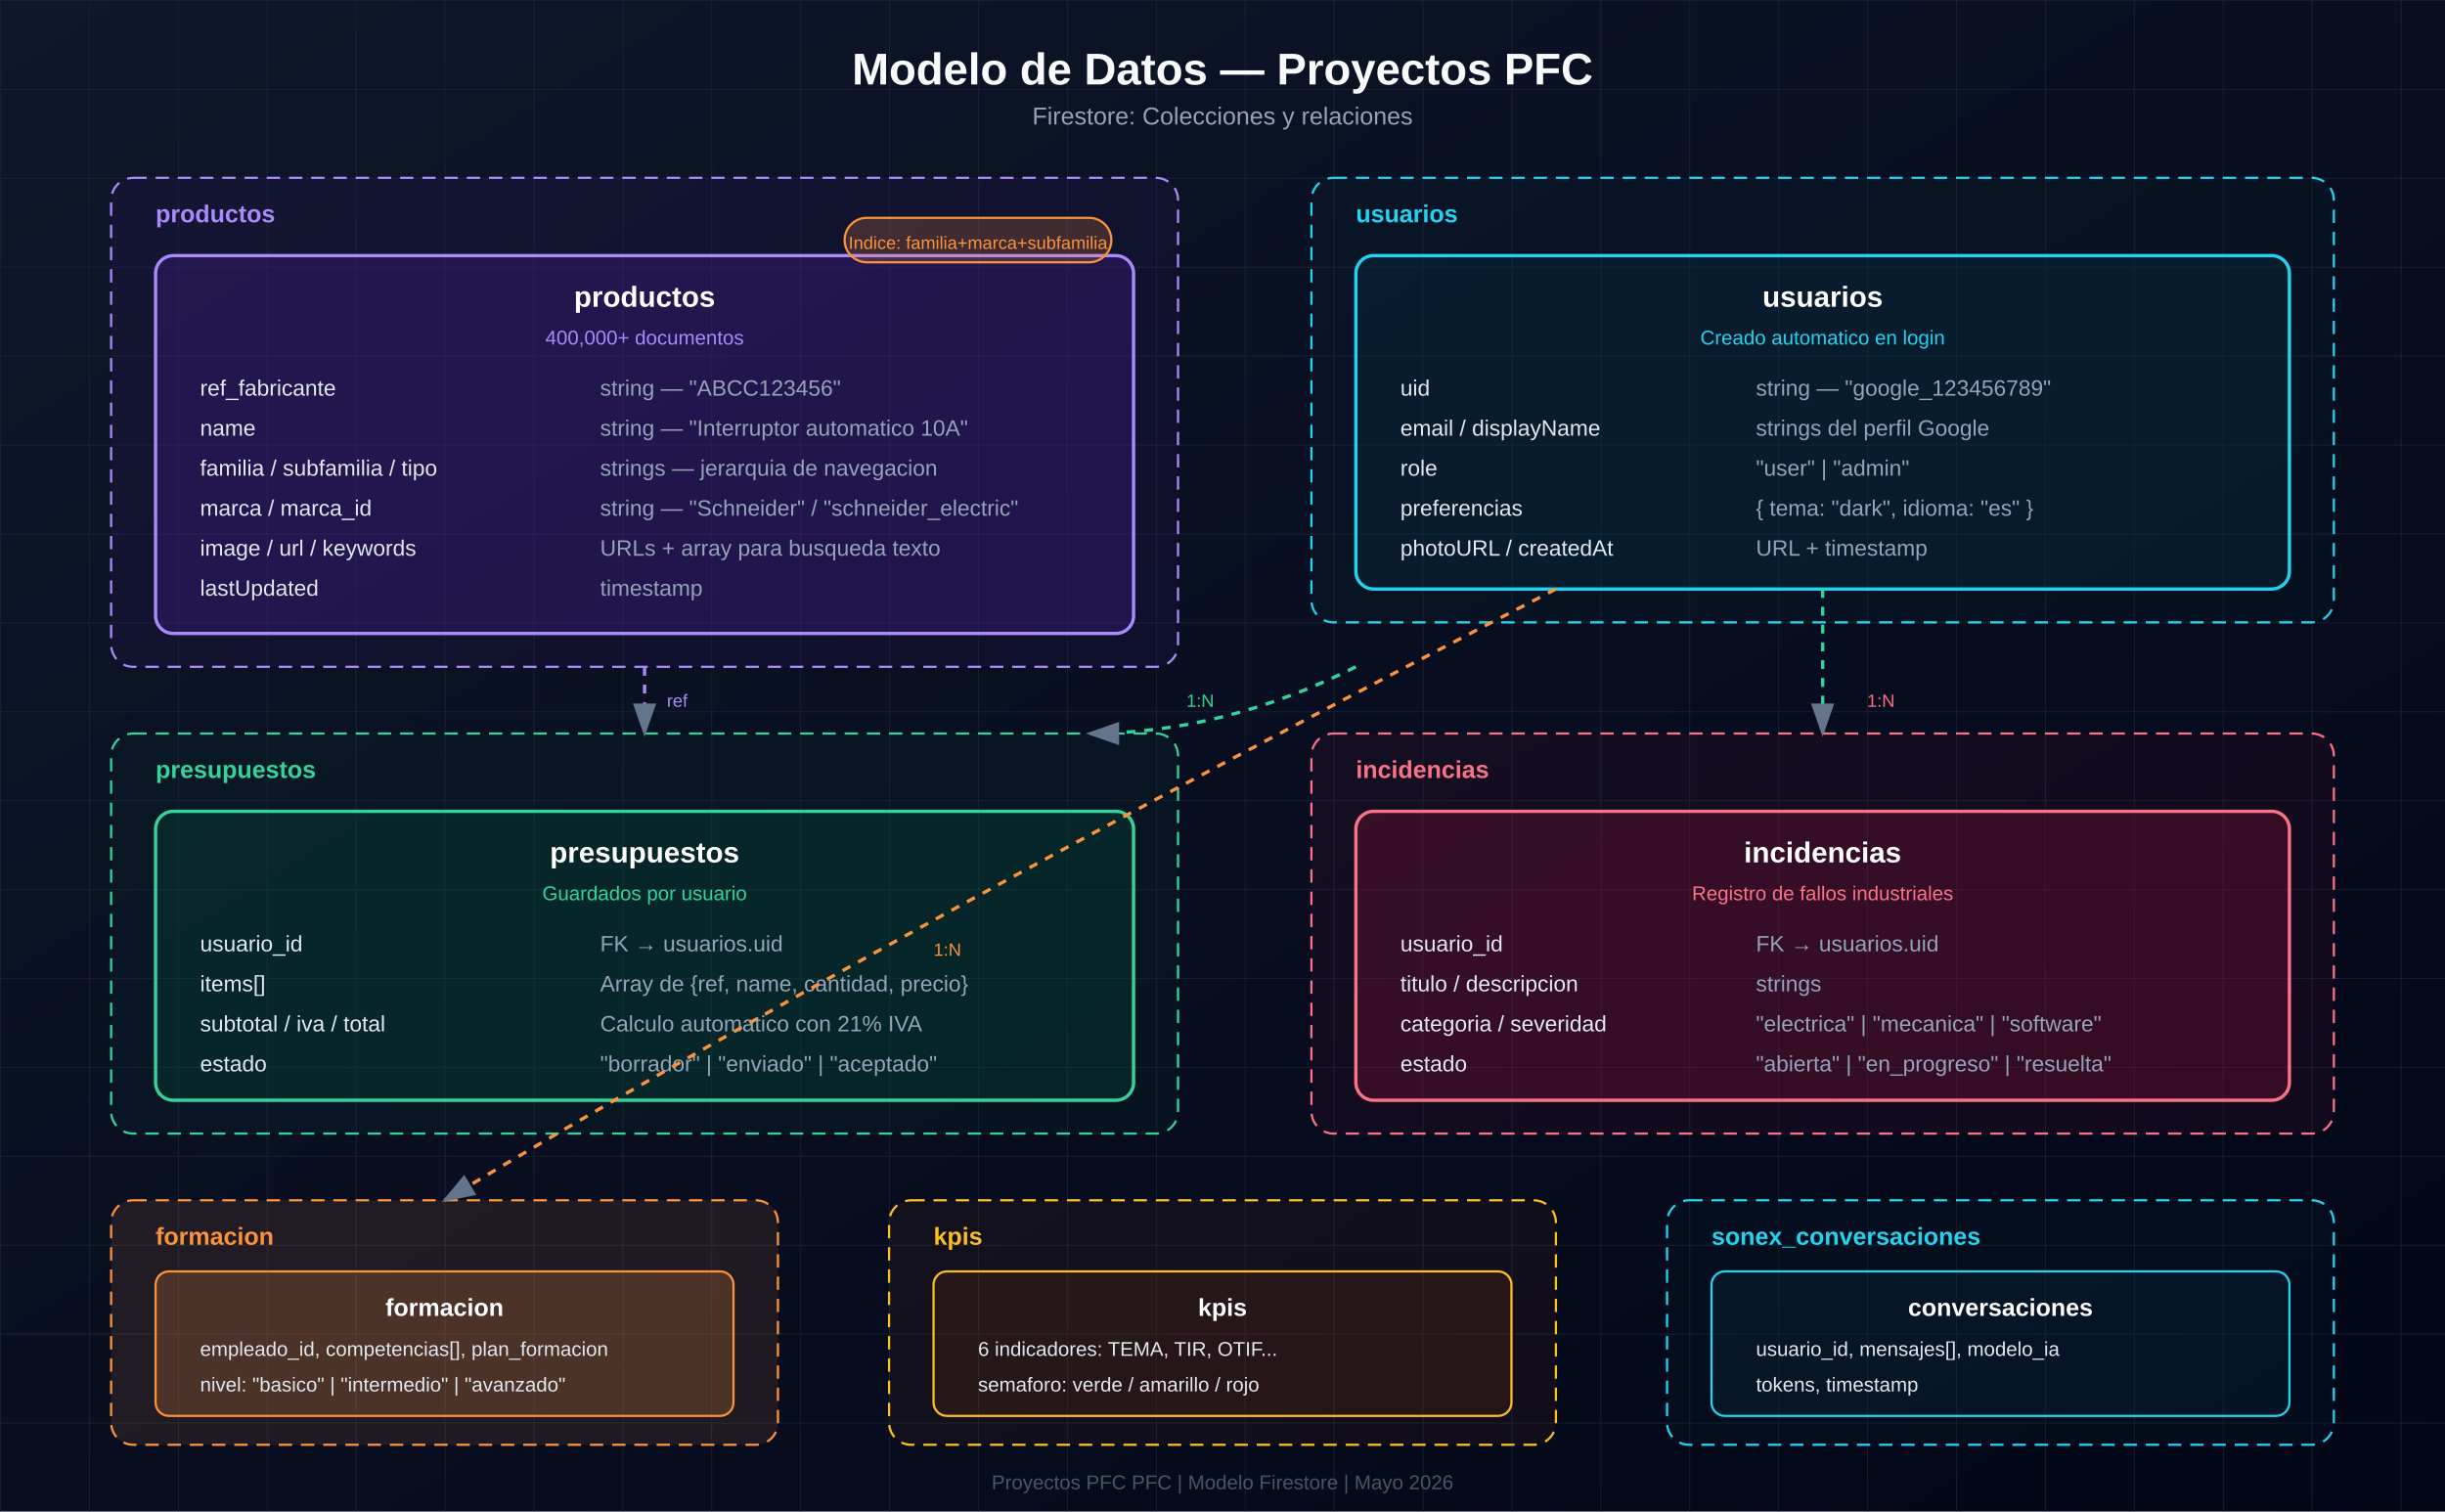
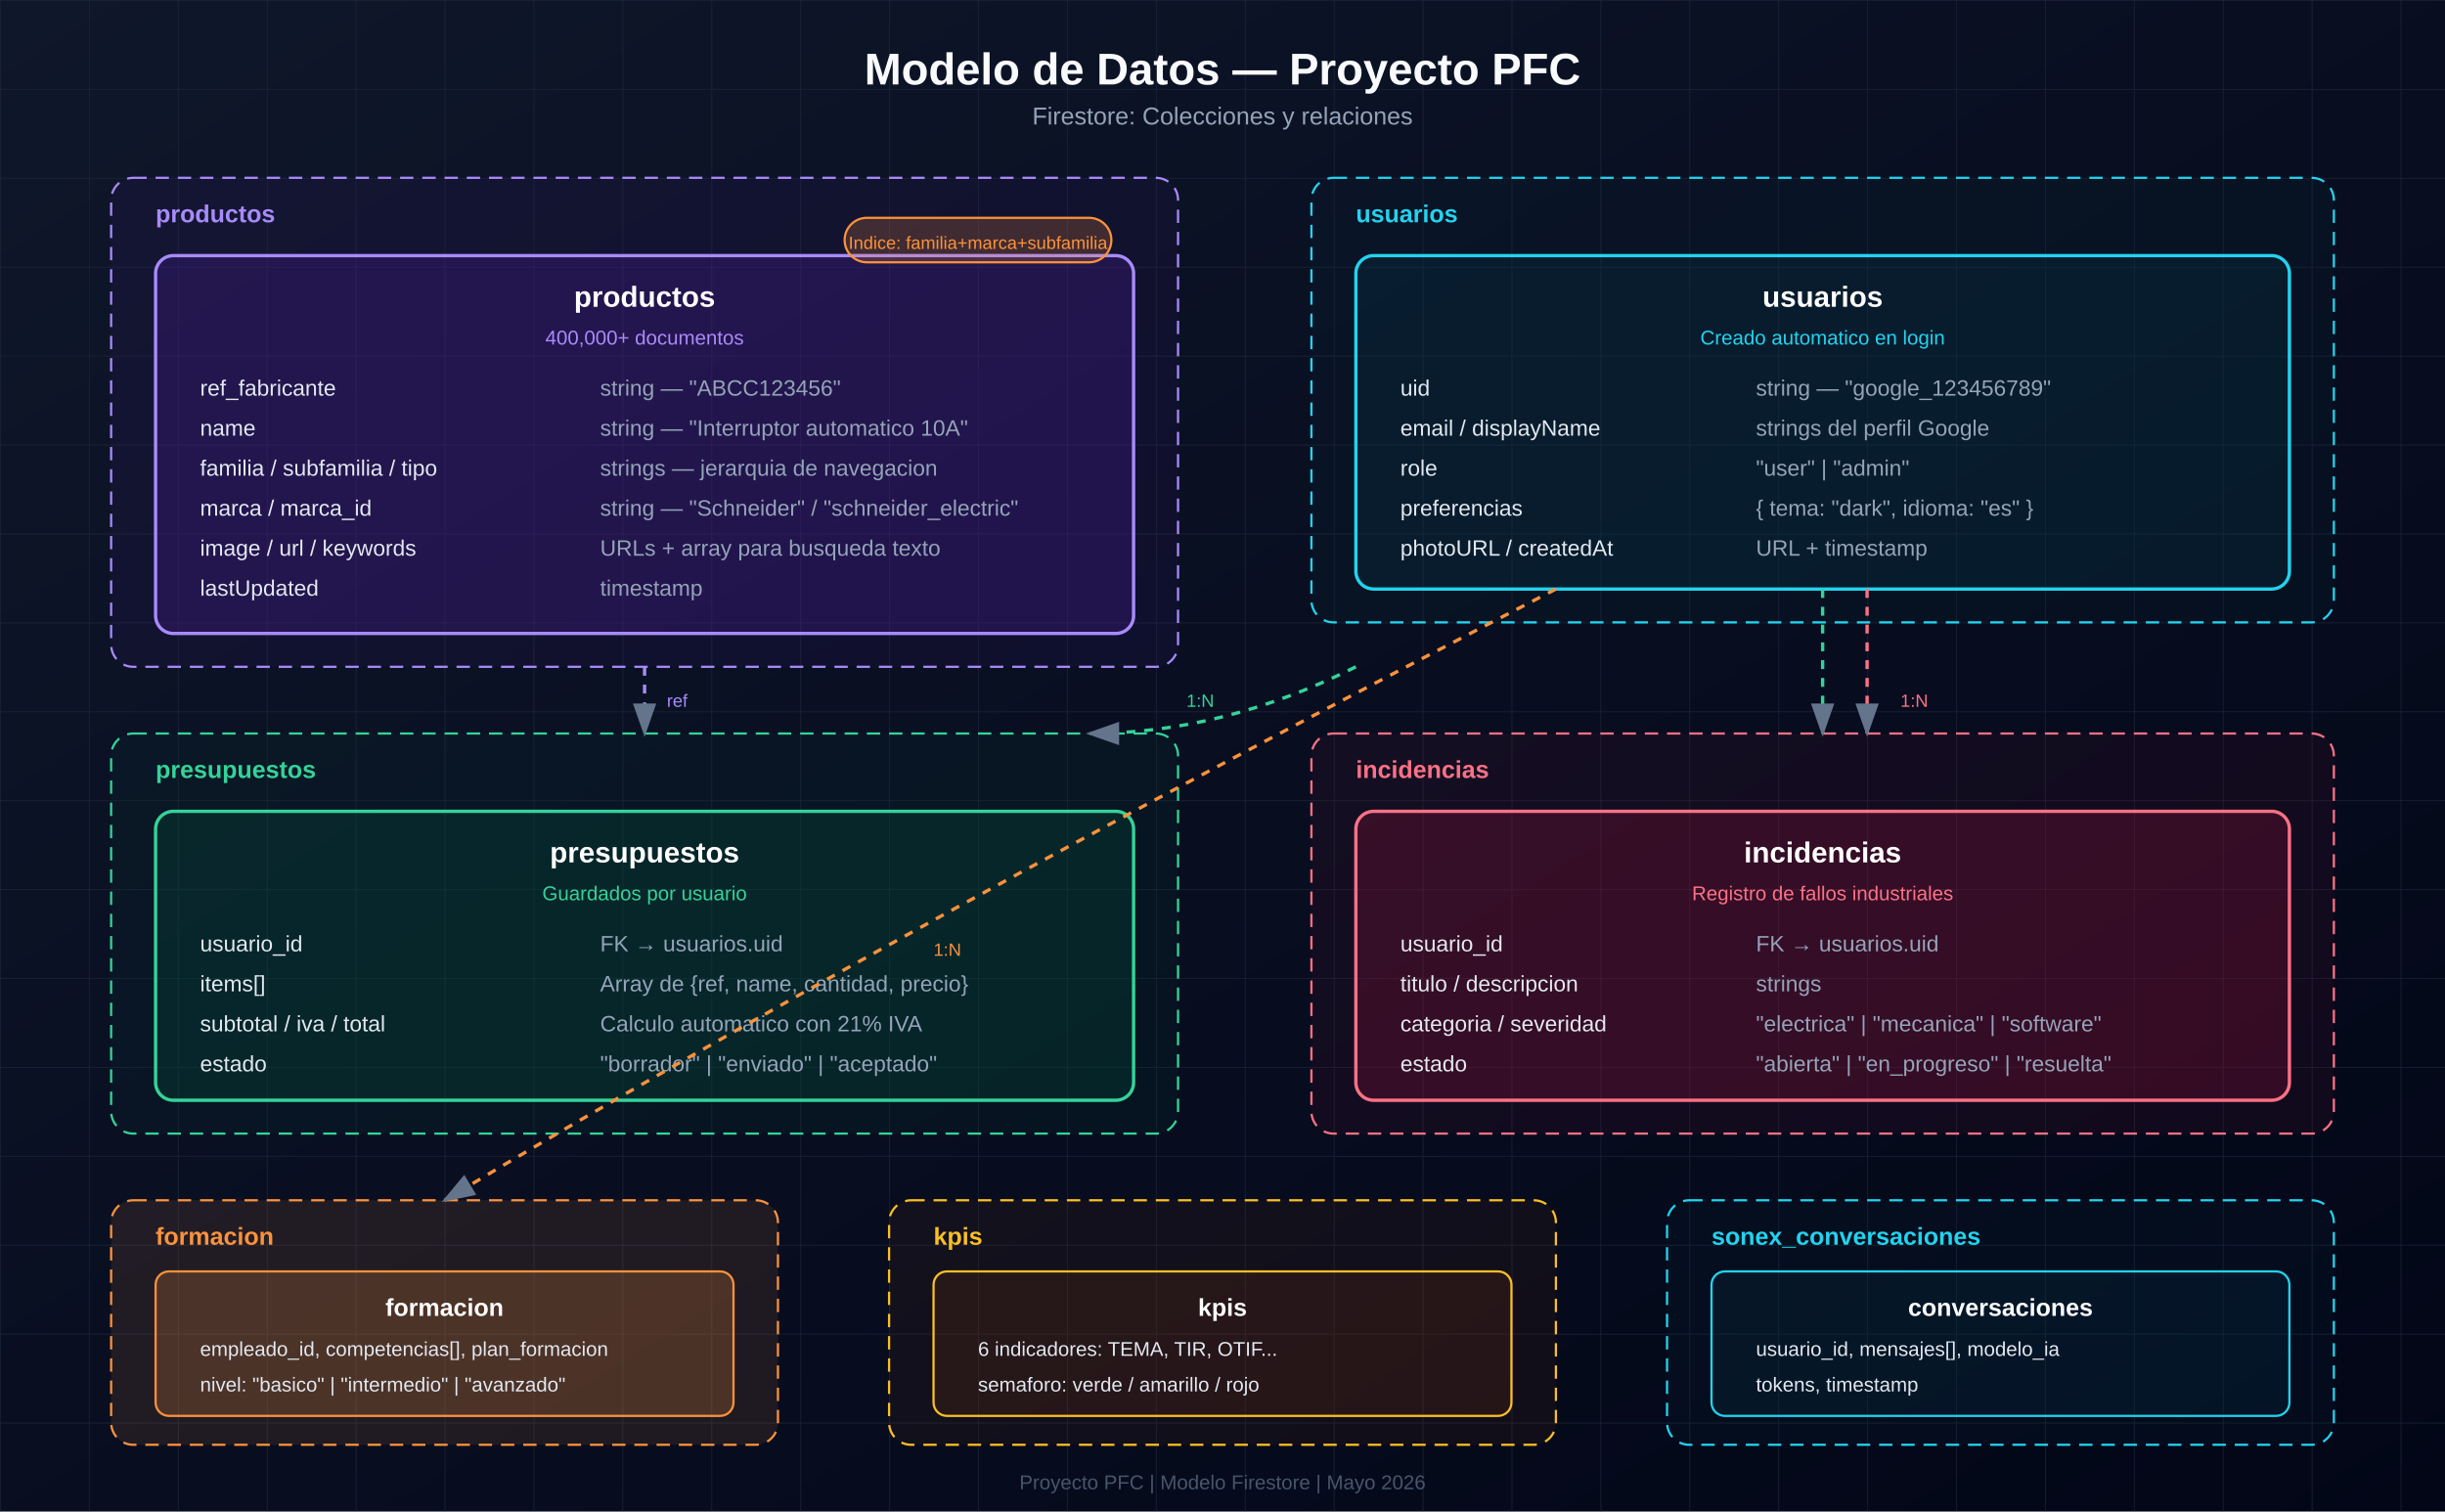
<svg xmlns="http://www.w3.org/2000/svg" viewBox="0 0 1100 680" font-family="'Segoe UI', Arial, sans-serif">
  <defs>
    <marker id="arrow" markerWidth="10" markerHeight="7" refX="9" refY="3.5" orient="auto">
      <polygon points="0 0, 10 3.5, 0 7" fill="#64748b" />
    </marker>
    <marker id="arrow-v" markerWidth="10" markerHeight="7" refX="9" refY="3.5" orient="auto">
      <polygon points="0 0, 10 3.5, 0 7" fill="#a78bfa" />
    </marker>
    <linearGradient id="bg" x1="0%" y1="0%" x2="100%" y2="100%">
      <stop offset="0%" style="stop-color:#0f172a" />
      <stop offset="100%" style="stop-color:#020617" />
    </linearGradient>
    <pattern id="grid" width="40" height="40" patternUnits="userSpaceOnUse">
      <path d="M 40 0 L 0 0 0 40" fill="none" stroke="#1e293b" stroke-width="0.5" />
    </pattern>
  </defs>
  <rect width="1100" height="680" fill="url(#bg)" />
  <rect width="1100" height="680" fill="url(#grid)" />
-   <text x="550" y="38" fill="#f8fafc" font-size="20" font-weight="700" text-anchor="middle">Modelo de Datos — Proyectos PFC</text>
+   <text x="550" y="38" fill="#f8fafc" font-size="20" font-weight="700" text-anchor="middle">Modelo de Datos — Proyecto PFC</text>
  <text x="550" y="56" fill="#94a3b8" font-size="11" text-anchor="middle">Firestore: Colecciones y relaciones</text>
  <rect x="50" y="80" width="480" height="220" rx="10" fill="rgba(76, 29, 149, 0.1)" stroke="#a78bfa" stroke-width="1" stroke-dasharray="6,4" />
  <text x="70" y="100" fill="#a78bfa" font-size="11" font-weight="600">productos</text>
  <rect x="70" y="115" width="440" height="170" rx="8" fill="rgba(76, 29, 149, 0.3)" stroke="#a78bfa" stroke-width="1.5" />
  <text x="290" y="138" fill="white" font-size="13" font-weight="700" text-anchor="middle">productos</text>
  <text x="290" y="155" fill="#a78bfa" font-size="9" text-anchor="middle">400,000+ documentos</text>
  <text x="90" y="178" fill="#e2e8f0" font-size="10">ref_fabricante</text>
  <text x="270" y="178" fill="#94a3b8" font-size="10">string — "ABCC123456"</text>
  <text x="90" y="196" fill="#e2e8f0" font-size="10">name</text>
  <text x="270" y="196" fill="#94a3b8" font-size="10">string — "Interruptor automatico 10A"</text>
  <text x="90" y="214" fill="#e2e8f0" font-size="10">familia / subfamilia / tipo</text>
  <text x="270" y="214" fill="#94a3b8" font-size="10">strings — jerarquia de navegacion</text>
  <text x="90" y="232" fill="#e2e8f0" font-size="10">marca / marca_id</text>
  <text x="270" y="232" fill="#94a3b8" font-size="10">string — "Schneider" / "schneider_electric"</text>
  <text x="90" y="250" fill="#e2e8f0" font-size="10">image / url / keywords</text>
  <text x="270" y="250" fill="#94a3b8" font-size="10">URLs + array para busqueda texto</text>
  <text x="90" y="268" fill="#e2e8f0" font-size="10">lastUpdated</text>
  <text x="270" y="268" fill="#94a3b8" font-size="10">timestamp</text>
  <rect x="380" y="98" width="120" height="20" rx="10" fill="rgba(251, 146, 60, 0.2)" stroke="#fb923c" stroke-width="1" />
  <text x="440" y="112" fill="#fb923c" font-size="8" text-anchor="middle">Indice: familia+marca+subfamilia</text>
  <rect x="590" y="80" width="460" height="200" rx="10" fill="rgba(8, 51, 68, 0.1)" stroke="#22d3ee" stroke-width="1" stroke-dasharray="6,4" />
  <text x="610" y="100" fill="#22d3ee" font-size="11" font-weight="600">usuarios</text>
  <rect x="610" y="115" width="420" height="150" rx="8" fill="rgba(8, 51, 68, 0.3)" stroke="#22d3ee" stroke-width="1.5" />
  <text x="820" y="138" fill="white" font-size="13" font-weight="700" text-anchor="middle">usuarios</text>
  <text x="820" y="155" fill="#22d3ee" font-size="9" text-anchor="middle">Creado automatico en login</text>
  <text x="630" y="178" fill="#e2e8f0" font-size="10">uid</text>
  <text x="790" y="178" fill="#94a3b8" font-size="10">string — "google_123456789"</text>
  <text x="630" y="196" fill="#e2e8f0" font-size="10">email / displayName</text>
  <text x="790" y="196" fill="#94a3b8" font-size="10">strings del perfil Google</text>
  <text x="630" y="214" fill="#e2e8f0" font-size="10">role</text>
  <text x="790" y="214" fill="#94a3b8" font-size="10">"user" | "admin"</text>
  <text x="630" y="232" fill="#e2e8f0" font-size="10">preferencias</text>
  <text x="790" y="232" fill="#94a3b8" font-size="10">{ tema: "dark", idioma: "es" }</text>
  <text x="630" y="250" fill="#e2e8f0" font-size="10">photoURL / createdAt</text>
  <text x="790" y="250" fill="#94a3b8" font-size="10">URL + timestamp</text>
  <rect x="50" y="330" width="480" height="180" rx="10" fill="rgba(6, 78, 59, 0.1)" stroke="#34d399" stroke-width="1" stroke-dasharray="6,4" />
  <text x="70" y="350" fill="#34d399" font-size="11" font-weight="600">presupuestos</text>
  <rect x="70" y="365" width="440" height="130" rx="8" fill="rgba(6, 78, 59, 0.3)" stroke="#34d399" stroke-width="1.5" />
  <text x="290" y="388" fill="white" font-size="13" font-weight="700" text-anchor="middle">presupuestos</text>
  <text x="290" y="405" fill="#34d399" font-size="9" text-anchor="middle">Guardados por usuario</text>
  <text x="90" y="428" fill="#e2e8f0" font-size="10">usuario_id</text>
  <text x="270" y="428" fill="#94a3b8" font-size="10">FK → usuarios.uid</text>
  <text x="90" y="446" fill="#e2e8f0" font-size="10">items[]</text>
  <text x="270" y="446" fill="#94a3b8" font-size="10">Array de {ref, name, cantidad, precio}</text>
  <text x="90" y="464" fill="#e2e8f0" font-size="10">subtotal / iva / total</text>
  <text x="270" y="464" fill="#94a3b8" font-size="10">Calculo automatico con 21% IVA</text>
  <text x="90" y="482" fill="#e2e8f0" font-size="10">estado</text>
  <text x="270" y="482" fill="#94a3b8" font-size="10">"borrador" | "enviado" | "aceptado"</text>
  <rect x="590" y="330" width="460" height="180" rx="10" fill="rgba(136, 19, 55, 0.1)" stroke="#fb7185" stroke-width="1" stroke-dasharray="6,4" />
  <text x="610" y="350" fill="#fb7185" font-size="11" font-weight="600">incidencias</text>
  <rect x="610" y="365" width="420" height="130" rx="8" fill="rgba(136, 19, 55, 0.3)" stroke="#fb7185" stroke-width="1.5" />
  <text x="820" y="388" fill="white" font-size="13" font-weight="700" text-anchor="middle">incidencias</text>
  <text x="820" y="405" fill="#fb7185" font-size="9" text-anchor="middle">Registro de fallos industriales</text>
  <text x="630" y="428" fill="#e2e8f0" font-size="10">usuario_id</text>
  <text x="790" y="428" fill="#94a3b8" font-size="10">FK → usuarios.uid</text>
  <text x="630" y="446" fill="#e2e8f0" font-size="10">titulo / descripcion</text>
  <text x="790" y="446" fill="#94a3b8" font-size="10">strings</text>
  <text x="630" y="464" fill="#e2e8f0" font-size="10">categoria / severidad</text>
  <text x="790" y="464" fill="#94a3b8" font-size="10">"electrica" | "mecanica" | "software"</text>
  <text x="630" y="482" fill="#e2e8f0" font-size="10">estado</text>
  <text x="790" y="482" fill="#94a3b8" font-size="10">"abierta" | "en_progreso" | "resuelta"</text>
  <rect x="50" y="540" width="300" height="110" rx="10" fill="rgba(251, 146, 60, 0.1)" stroke="#fb923c" stroke-width="1" stroke-dasharray="6,4" />
  <text x="70" y="560" fill="#fb923c" font-size="11" font-weight="600">formacion</text>
  <rect x="70" y="572" width="260" height="65" rx="6" fill="rgba(251, 146, 60, 0.2)" stroke="#fb923c" stroke-width="1" />
  <text x="200" y="592" fill="white" font-size="11" font-weight="600" text-anchor="middle">formacion</text>
  <text x="90" y="610" fill="#e2e8f0" font-size="9">empleado_id, competencias[], plan_formacion</text>
  <text x="90" y="626" fill="#e2e8f0" font-size="9">nivel: "basico" | "intermedio" | "avanzado"</text>
  <rect x="400" y="540" width="300" height="110" rx="10" fill="rgba(120, 53, 15, 0.1)" stroke="#fbbf24" stroke-width="1" stroke-dasharray="6,4" />
  <text x="420" y="560" fill="#fbbf24" font-size="11" font-weight="600">kpis</text>
  <rect x="420" y="572" width="260" height="65" rx="6" fill="rgba(120, 53, 15, 0.2)" stroke="#fbbf24" stroke-width="1" />
  <text x="550" y="592" fill="white" font-size="11" font-weight="600" text-anchor="middle">kpis</text>
  <text x="440" y="610" fill="#e2e8f0" font-size="9">6 indicadores: TEMA, TIR, OTIF...</text>
  <text x="440" y="626" fill="#e2e8f0" font-size="9">semaforo: verde / amarillo / rojo</text>
  <rect x="750" y="540" width="300" height="110" rx="10" fill="rgba(8, 51, 68, 0.1)" stroke="#22d3ee" stroke-width="1" stroke-dasharray="6,4" />
  <text x="770" y="560" fill="#22d3ee" font-size="11" font-weight="600">sonex_conversaciones</text>
  <rect x="770" y="572" width="260" height="65" rx="6" fill="rgba(8, 51, 68, 0.25)" stroke="#22d3ee" stroke-width="1" />
  <text x="900" y="592" fill="white" font-size="11" font-weight="600" text-anchor="middle">conversaciones</text>
  <text x="790" y="610" fill="#e2e8f0" font-size="9">usuario_id, mensajes[], modelo_ia</text>
  <text x="790" y="626" fill="#e2e8f0" font-size="9">tokens, timestamp</text>
  <line x1="820" y1="265" x2="820" y2="330" stroke="#34d399" stroke-width="1.5" stroke-dasharray="4,4" marker-end="url(#arrow)" />
  <path d="M 610 300 Q 550 330 490 330" fill="none" stroke="#34d399" stroke-width="1.5" stroke-dasharray="4,4" marker-end="url(#arrow)" />
  <text x="540" y="318" fill="#34d399" font-size="8" text-anchor="middle">1:N</text>
-   <text x="840" y="318" fill="#fb7185" font-size="8">1:N</text>
+   <line x1="840" y1="265" x2="840" y2="330" stroke="#fb7185" stroke-width="1.5" stroke-dasharray="4,4" marker-end="url(#arrow)" />
+   <text x="855" y="318" fill="#fb7185" font-size="8">1:N</text>
  <path d="M 700 265 Q 400 420 200 540" fill="none" stroke="#fb923c" stroke-width="1.5" stroke-dasharray="4,4" marker-end="url(#arrow)" />
  <text x="420" y="430" fill="#fb923c" font-size="8">1:N</text>
  <line x1="290" y1="300" x2="290" y2="330" stroke="#a78bfa" stroke-width="1.5" stroke-dasharray="4,4" marker-end="url(#arrow)" />
  <text x="300" y="318" fill="#a78bfa" font-size="8">ref</text>
-   <text x="550" y="670" fill="#475569" font-size="9" text-anchor="middle">Proyectos PFC PFC | Modelo Firestore | Mayo 2026</text>
+   <text x="550" y="670" fill="#475569" font-size="9" text-anchor="middle">Proyecto PFC | Modelo Firestore | Mayo 2026</text>
</svg>
